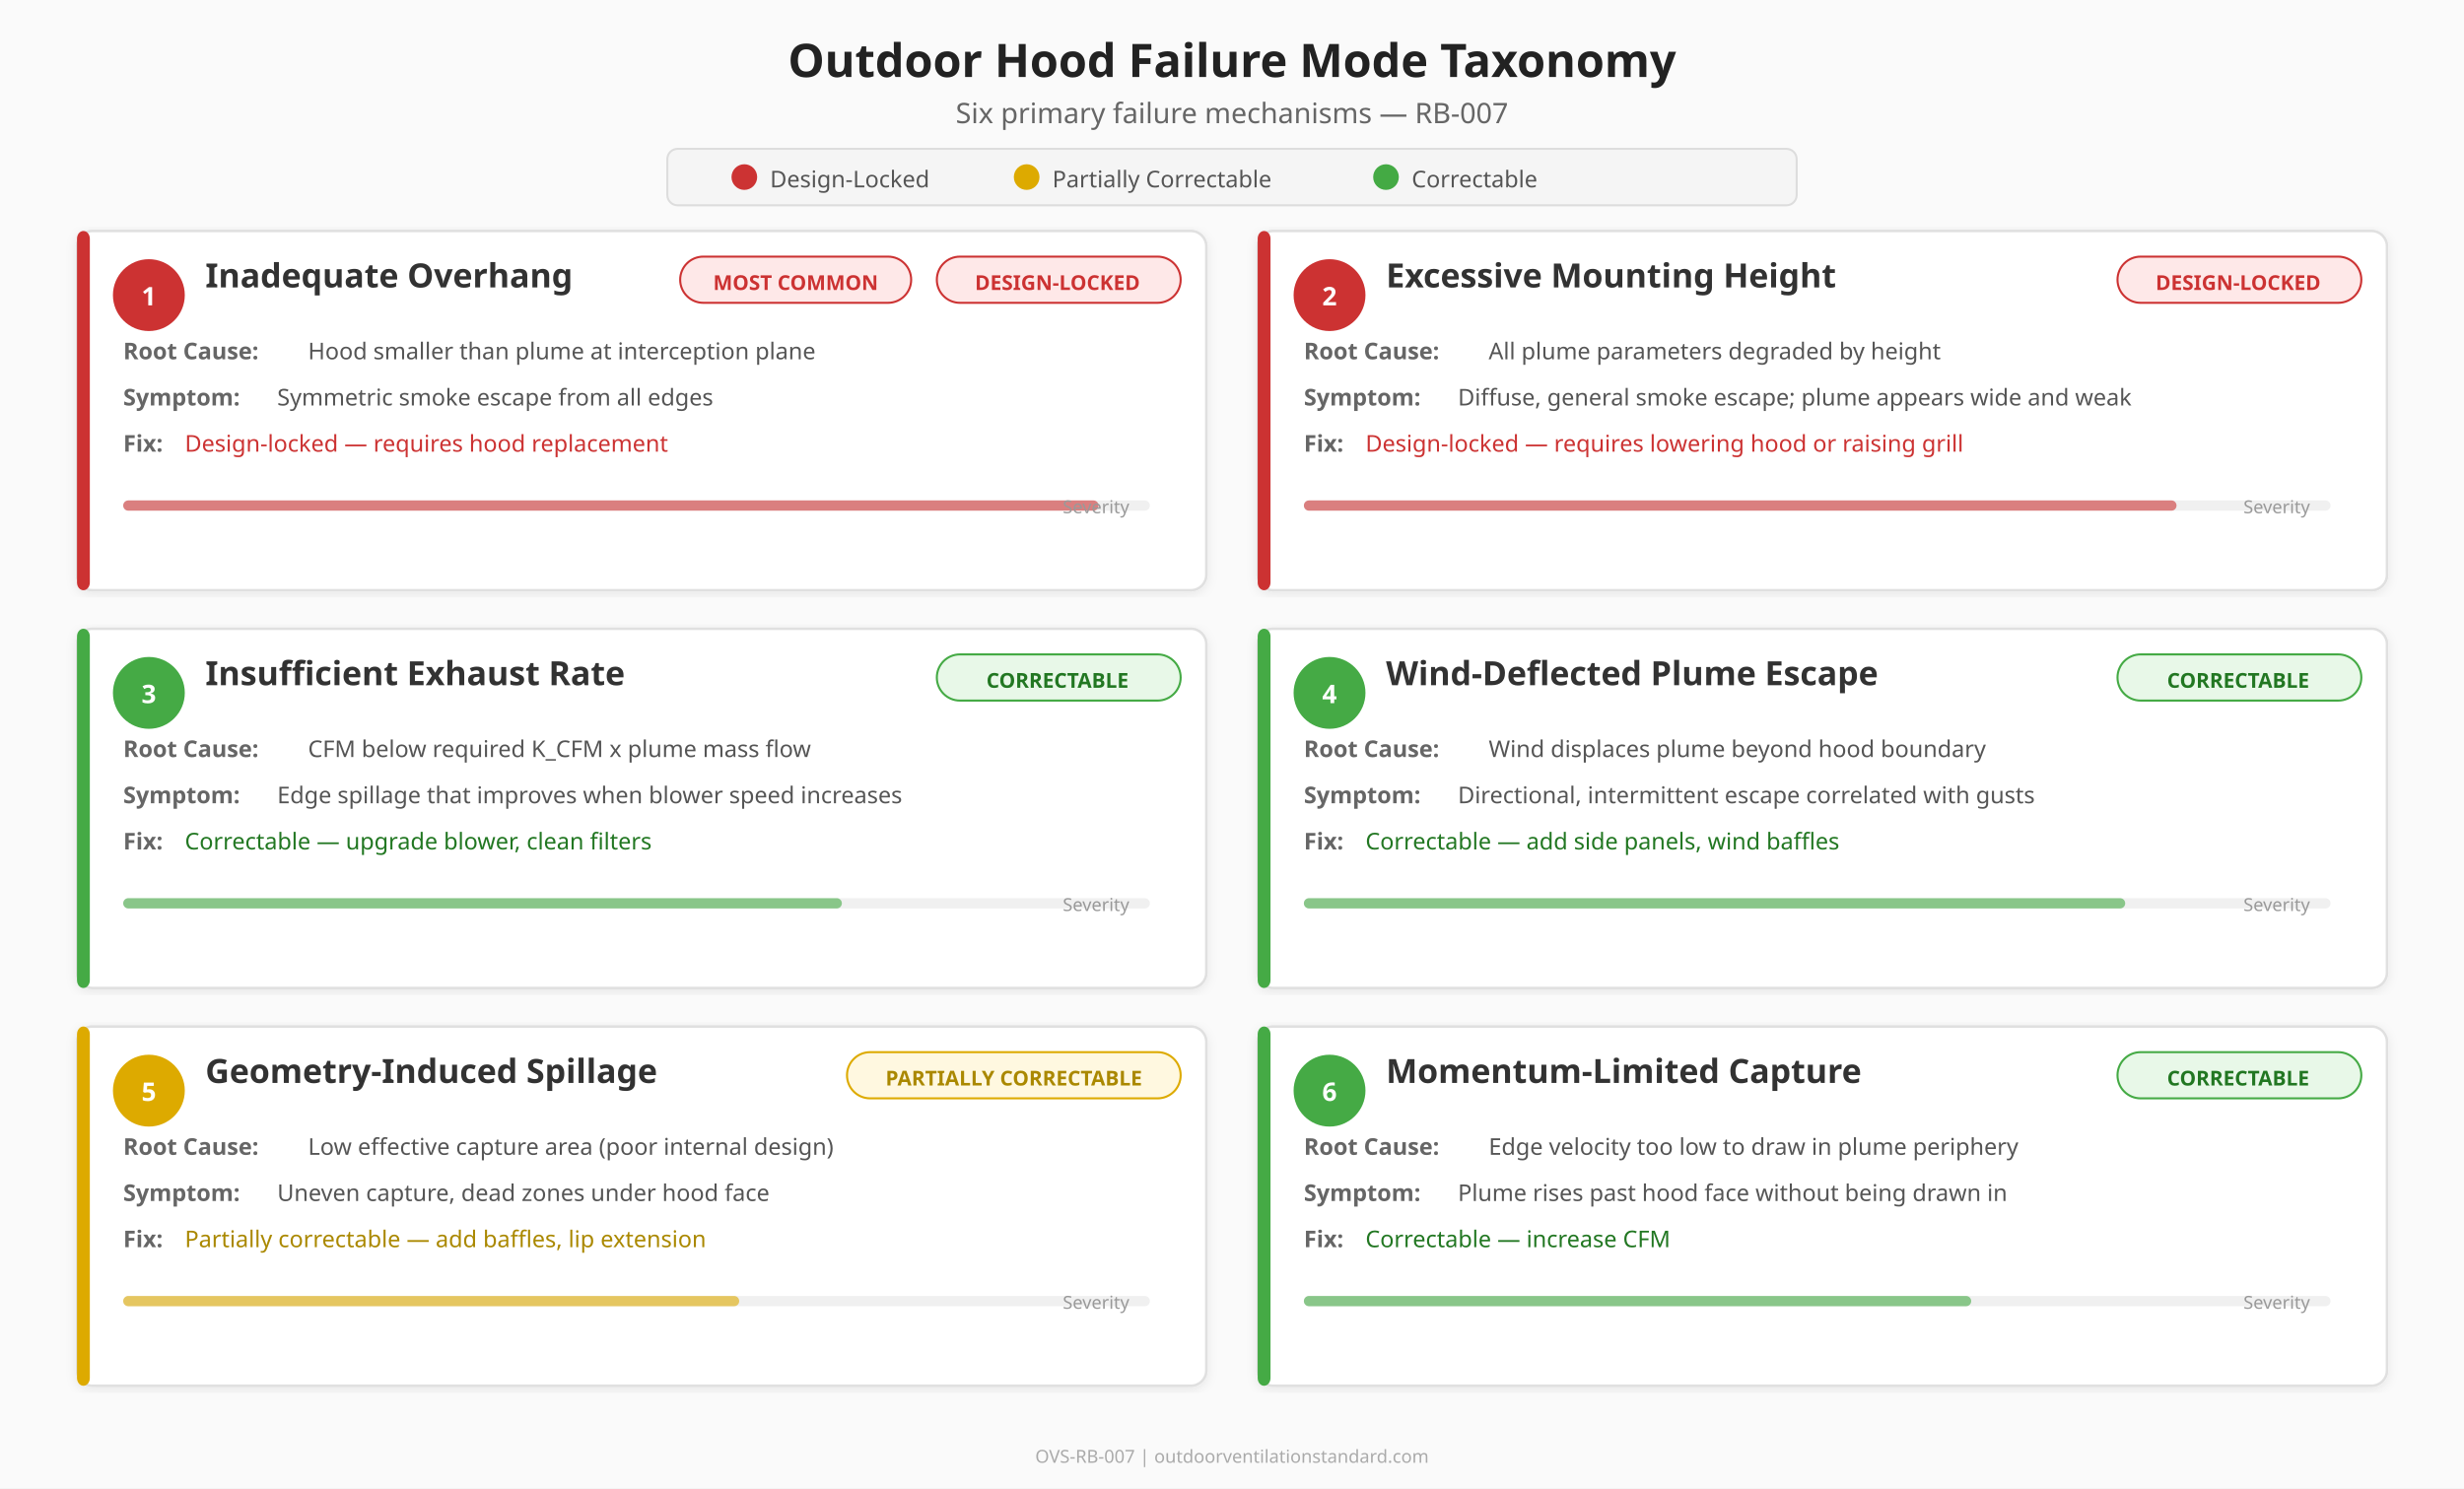
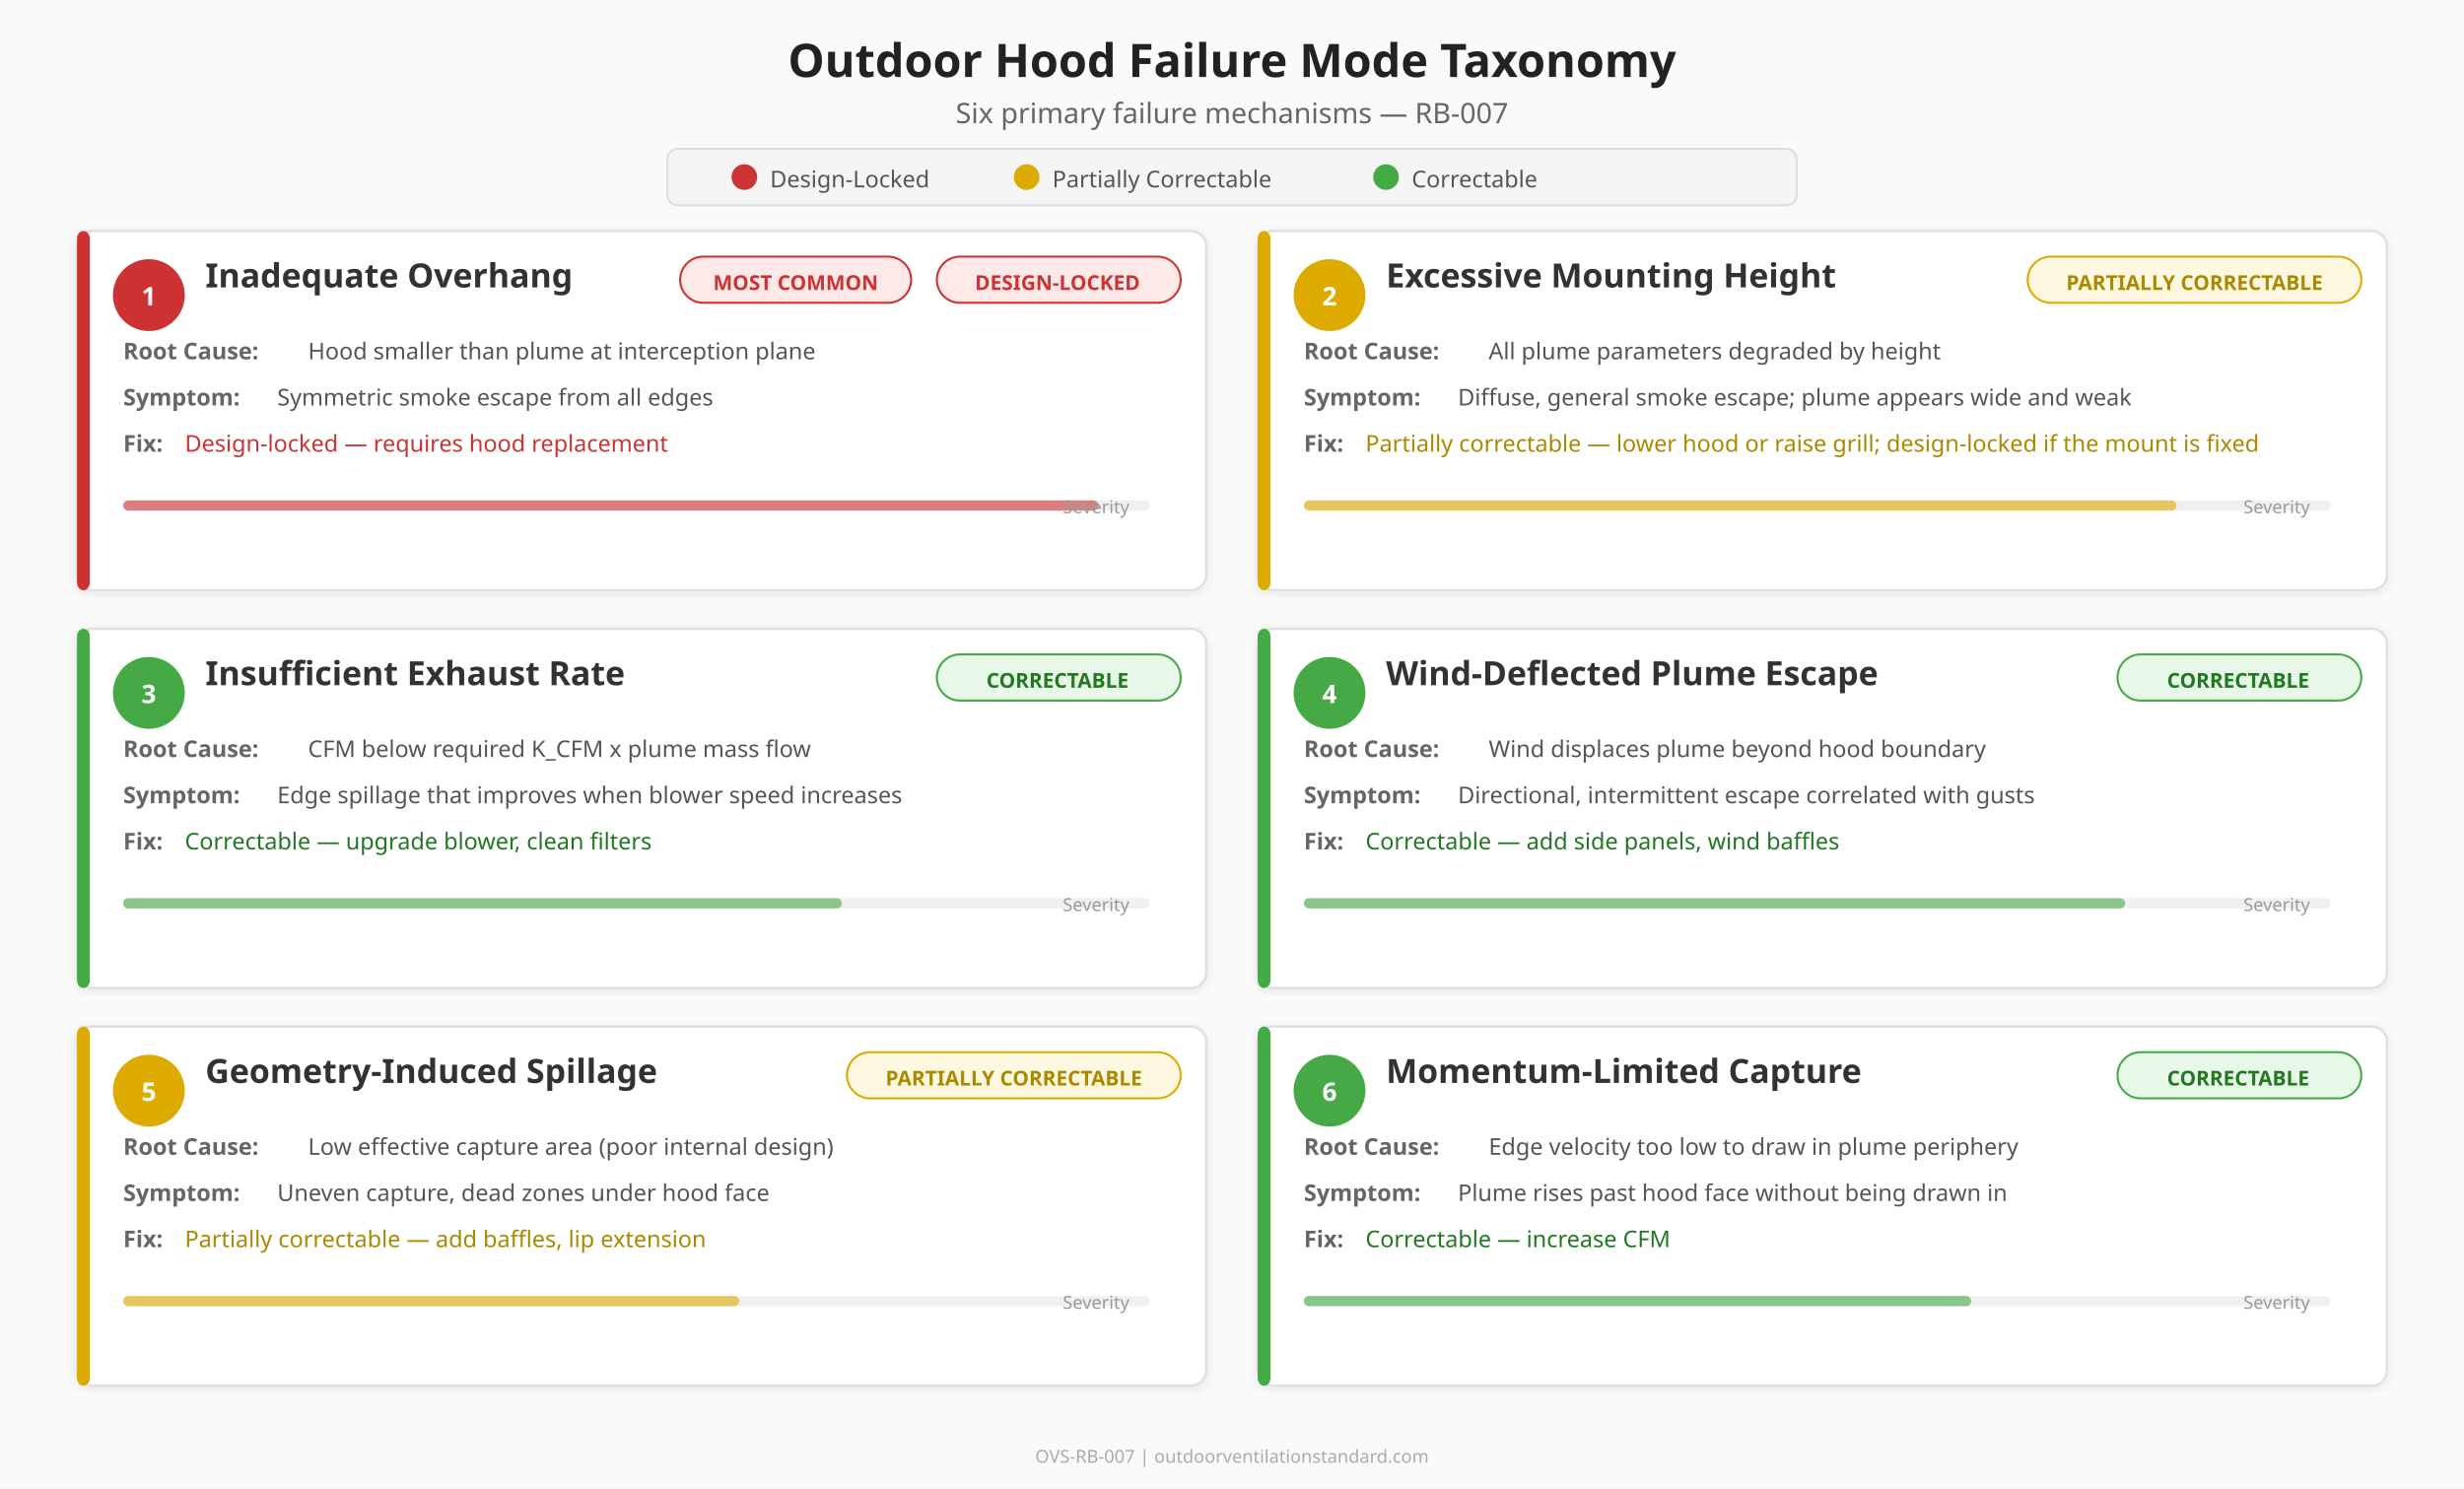
- <svg xmlns="http://www.w3.org/2000/svg" role="img" aria-label="Six cards, each with root cause, symptom, fix and severity: 1 inadequate overhang (most common, design-locked); 2 excessive mounting height (design-locked); 3 insufficient exhaust rate (correctable); 4 wind-deflected plume escape (correctable with side panels or baffles); 5 geometry-induced spillage (partially correctable); 6 momentum-limited capture (correctable by increasing CFM)." viewBox="0 0 960 580" font-family="'Segoe UI', system-ui, -apple-system, sans-serif">
+ <svg xmlns="http://www.w3.org/2000/svg" role="img" aria-labelledby="fmt-title" aria-describedby="fmt-desc" viewBox="0 0 960 580" font-family="'Segoe UI', system-ui, -apple-system, sans-serif">
  <defs>
    <filter id="cardShadow" x="-2%" y="-2%" width="104%" height="104%">
      <feDropShadow dx="0" dy="1" stdDeviation="2" flood-color="#000" flood-opacity="0.08" />
    </filter>
  </defs>
  <rect width="960" height="580" fill="#FAFAFA" />
  <text x="480" y="30" text-anchor="middle" font-size="18" font-weight="600" fill="#222">Outdoor Hood Failure Mode Taxonomy</text>
  <text x="480" y="48" text-anchor="middle" font-size="11" fill="#666">Six primary failure mechanisms — RB-007</text>
  <rect x="260" y="58" width="440" height="22" rx="4" fill="#F5F5F5" stroke="#DDD" stroke-width="0.8" />
  <circle cx="290" cy="69" r="5" fill="#CC3333" />
  <text x="300" y="73" font-size="9" fill="#555">Design-Locked</text>
  <circle cx="400" cy="69" r="5" fill="#DDAA00" />
  <text x="410" y="73" font-size="9" fill="#555">Partially Correctable</text>
  <circle cx="540" cy="69" r="5" fill="#44AA44" />
  <text x="550" y="73" font-size="9" fill="#555">Correctable</text>
  <g filter="url(#cardShadow)">
    <rect x="30" y="90" width="440" height="140" rx="6" fill="white" stroke="#E0E0E0" stroke-width="1" />
    <rect x="30" y="90" width="5" height="140" rx="3" fill="#CC3333" />
    <circle cx="58" cy="115" r="14" fill="#CC3333" />
    <text x="58" y="119" text-anchor="middle" font-size="10" fill="white" font-weight="700">1</text>
    <text x="80" y="112" font-size="13" font-weight="600" fill="#333">Inadequate Overhang</text>
    <rect x="265" y="100" width="90" height="18" rx="9" fill="#FEE8E8" stroke="#CC3333" stroke-width="0.8" />
    <text x="310" y="113" text-anchor="middle" font-size="8" fill="#CC3333" font-weight="600">MOST COMMON</text>
    <rect x="365" y="100" width="95" height="18" rx="9" fill="#FEE8E8" stroke="#CC3333" stroke-width="0.8" />
    <text x="412" y="113" text-anchor="middle" font-size="8" fill="#CC3333" font-weight="600">DESIGN-LOCKED</text>
    <text x="48" y="140" font-size="9" fill="#666" font-weight="600">Root Cause:</text>
    <text x="120" y="140" font-size="9" fill="#555">Hood smaller than plume at interception plane</text>
    <text x="48" y="158" font-size="9" fill="#666" font-weight="600">Symptom:</text>
    <text x="108" y="158" font-size="9" fill="#555">Symmetric smoke escape from all edges</text>
    <text x="48" y="176" font-size="9" fill="#666" font-weight="600">Fix:</text>
    <text x="72" y="176" font-size="9" fill="#CC3333">Design-locked — requires hood replacement</text>
    <rect x="48" y="195" width="400" height="4" rx="2" fill="#F0F0F0" />
    <rect x="48" y="195" width="380" height="4" rx="2" fill="#CC3333" opacity="0.6" />
    <text x="440" y="200" text-anchor="end" font-size="7" fill="#999">Severity</text>
  </g>
  <g filter="url(#cardShadow)">
    <rect x="490" y="90" width="440" height="140" rx="6" fill="white" stroke="#E0E0E0" stroke-width="1" />
-     <rect x="490" y="90" width="5" height="140" rx="3" fill="#CC3333" />
-     <circle cx="518" cy="115" r="14" fill="#CC3333" />
+     <rect x="490" y="90" width="5" height="140" rx="3" fill="#DDAA00" />
+     <circle cx="518" cy="115" r="14" fill="#DDAA00" />
    <text x="518" y="119" text-anchor="middle" font-size="10" fill="white" font-weight="700">2</text>
    <text x="540" y="112" font-size="13" font-weight="600" fill="#333">Excessive Mounting Height</text>
-     <rect x="825" y="100" width="95" height="18" rx="9" fill="#FEE8E8" stroke="#CC3333" stroke-width="0.8" />
-     <text x="872" y="113" text-anchor="middle" font-size="8" fill="#CC3333" font-weight="600">DESIGN-LOCKED</text>
+     <rect x="790" y="100" width="130" height="18" rx="9" fill="#FFF8E0" stroke="#DDAA00" stroke-width="0.8" />
+     <text x="855" y="113" text-anchor="middle" font-size="8" fill="#AA8800" font-weight="600">PARTIALLY CORRECTABLE</text>
    <text x="508" y="140" font-size="9" fill="#666" font-weight="600">Root Cause:</text>
    <text x="580" y="140" font-size="9" fill="#555">All plume parameters degraded by height</text>
    <text x="508" y="158" font-size="9" fill="#666" font-weight="600">Symptom:</text>
    <text x="568" y="158" font-size="9" fill="#555">Diffuse, general smoke escape; plume appears wide and weak</text>
    <text x="508" y="176" font-size="9" fill="#666" font-weight="600">Fix:</text>
-     <text x="532" y="176" font-size="9" fill="#CC3333">Design-locked — requires lowering hood or raising grill</text>
+     <text x="532" y="176" font-size="9" fill="#AA8800">Partially correctable — lower hood or raise grill; design-locked if the mount is fixed</text>
    <rect x="508" y="195" width="400" height="4" rx="2" fill="#F0F0F0" />
-     <rect x="508" y="195" width="340" height="4" rx="2" fill="#CC3333" opacity="0.6" />
+     <rect x="508" y="195" width="340" height="4" rx="2" fill="#DDAA00" opacity="0.6" />
    <text x="900" y="200" text-anchor="end" font-size="7" fill="#999">Severity</text>
  </g>
  <g filter="url(#cardShadow)">
    <rect x="30" y="245" width="440" height="140" rx="6" fill="white" stroke="#E0E0E0" stroke-width="1" />
    <rect x="30" y="245" width="5" height="140" rx="3" fill="#44AA44" />
    <circle cx="58" cy="270" r="14" fill="#44AA44" />
    <text x="58" y="274" text-anchor="middle" font-size="10" fill="white" font-weight="700">3</text>
    <text x="80" y="267" font-size="13" font-weight="600" fill="#333">Insufficient Exhaust Rate</text>
    <rect x="365" y="255" width="95" height="18" rx="9" fill="#E8F8E8" stroke="#44AA44" stroke-width="0.8" />
    <text x="412" y="268" text-anchor="middle" font-size="8" fill="#227722" font-weight="600">CORRECTABLE</text>
    <text x="48" y="295" font-size="9" fill="#666" font-weight="600">Root Cause:</text>
    <text x="120" y="295" font-size="9" fill="#555">CFM below required K_CFM x plume mass flow</text>
    <text x="48" y="313" font-size="9" fill="#666" font-weight="600">Symptom:</text>
    <text x="108" y="313" font-size="9" fill="#555">Edge spillage that improves when blower speed increases</text>
    <text x="48" y="331" font-size="9" fill="#666" font-weight="600">Fix:</text>
    <text x="72" y="331" font-size="9" fill="#227722">Correctable — upgrade blower, clean filters</text>
    <rect x="48" y="350" width="400" height="4" rx="2" fill="#F0F0F0" />
    <rect x="48" y="350" width="280" height="4" rx="2" fill="#44AA44" opacity="0.6" />
    <text x="440" y="355" text-anchor="end" font-size="7" fill="#999">Severity</text>
  </g>
  <g filter="url(#cardShadow)">
    <rect x="490" y="245" width="440" height="140" rx="6" fill="white" stroke="#E0E0E0" stroke-width="1" />
    <rect x="490" y="245" width="5" height="140" rx="3" fill="#44AA44" />
    <circle cx="518" cy="270" r="14" fill="#44AA44" />
    <text x="518" y="274" text-anchor="middle" font-size="10" fill="white" font-weight="700">4</text>
    <text x="540" y="267" font-size="13" font-weight="600" fill="#333">Wind-Deflected Plume Escape</text>
    <rect x="825" y="255" width="95" height="18" rx="9" fill="#E8F8E8" stroke="#44AA44" stroke-width="0.8" />
    <text x="872" y="268" text-anchor="middle" font-size="8" fill="#227722" font-weight="600">CORRECTABLE</text>
    <text x="508" y="295" font-size="9" fill="#666" font-weight="600">Root Cause:</text>
    <text x="580" y="295" font-size="9" fill="#555">Wind displaces plume beyond hood boundary</text>
    <text x="508" y="313" font-size="9" fill="#666" font-weight="600">Symptom:</text>
    <text x="568" y="313" font-size="9" fill="#555">Directional, intermittent escape correlated with gusts</text>
    <text x="508" y="331" font-size="9" fill="#666" font-weight="600">Fix:</text>
    <text x="532" y="331" font-size="9" fill="#227722">Correctable — add side panels, wind baffles</text>
    <rect x="508" y="350" width="400" height="4" rx="2" fill="#F0F0F0" />
    <rect x="508" y="350" width="320" height="4" rx="2" fill="#44AA44" opacity="0.6" />
    <text x="900" y="355" text-anchor="end" font-size="7" fill="#999">Severity</text>
  </g>
  <g filter="url(#cardShadow)">
    <rect x="30" y="400" width="440" height="140" rx="6" fill="white" stroke="#E0E0E0" stroke-width="1" />
    <rect x="30" y="400" width="5" height="140" rx="3" fill="#DDAA00" />
    <circle cx="58" cy="425" r="14" fill="#DDAA00" />
    <text x="58" y="429" text-anchor="middle" font-size="10" fill="white" font-weight="700">5</text>
    <text x="80" y="422" font-size="13" font-weight="600" fill="#333">Geometry-Induced Spillage</text>
    <rect x="330" y="410" width="130" height="18" rx="9" fill="#FFF8E0" stroke="#DDAA00" stroke-width="0.8" />
    <text x="395" y="423" text-anchor="middle" font-size="8" fill="#AA8800" font-weight="600">PARTIALLY CORRECTABLE</text>
    <text x="48" y="450" font-size="9" fill="#666" font-weight="600">Root Cause:</text>
    <text x="120" y="450" font-size="9" fill="#555">Low effective capture area (poor internal design)</text>
    <text x="48" y="468" font-size="9" fill="#666" font-weight="600">Symptom:</text>
    <text x="108" y="468" font-size="9" fill="#555">Uneven capture, dead zones under hood face</text>
    <text x="48" y="486" font-size="9" fill="#666" font-weight="600">Fix:</text>
    <text x="72" y="486" font-size="9" fill="#AA8800">Partially correctable — add baffles, lip extension</text>
    <rect x="48" y="505" width="400" height="4" rx="2" fill="#F0F0F0" />
    <rect x="48" y="505" width="240" height="4" rx="2" fill="#DDAA00" opacity="0.6" />
    <text x="440" y="510" text-anchor="end" font-size="7" fill="#999">Severity</text>
  </g>
  <g filter="url(#cardShadow)">
    <rect x="490" y="400" width="440" height="140" rx="6" fill="white" stroke="#E0E0E0" stroke-width="1" />
    <rect x="490" y="400" width="5" height="140" rx="3" fill="#44AA44" />
    <circle cx="518" cy="425" r="14" fill="#44AA44" />
    <text x="518" y="429" text-anchor="middle" font-size="10" fill="white" font-weight="700">6</text>
    <text x="540" y="422" font-size="13" font-weight="600" fill="#333">Momentum-Limited Capture</text>
    <rect x="825" y="410" width="95" height="18" rx="9" fill="#E8F8E8" stroke="#44AA44" stroke-width="0.8" />
    <text x="872" y="423" text-anchor="middle" font-size="8" fill="#227722" font-weight="600">CORRECTABLE</text>
    <text x="508" y="450" font-size="9" fill="#666" font-weight="600">Root Cause:</text>
    <text x="580" y="450" font-size="9" fill="#555">Edge velocity too low to draw in plume periphery</text>
    <text x="508" y="468" font-size="9" fill="#666" font-weight="600">Symptom:</text>
    <text x="568" y="468" font-size="9" fill="#555">Plume rises past hood face without being drawn in</text>
    <text x="508" y="486" font-size="9" fill="#666" font-weight="600">Fix:</text>
    <text x="532" y="486" font-size="9" fill="#227722">Correctable — increase CFM</text>
    <rect x="508" y="505" width="400" height="4" rx="2" fill="#F0F0F0" />
    <rect x="508" y="505" width="260" height="4" rx="2" fill="#44AA44" opacity="0.6" />
    <text x="900" y="510" text-anchor="end" font-size="7" fill="#999">Severity</text>
  </g>
  <text x="480" y="570" text-anchor="middle" font-size="7" fill="#AAA">OVS-RB-007 | outdoorventilationstandard.com</text>
</svg>
